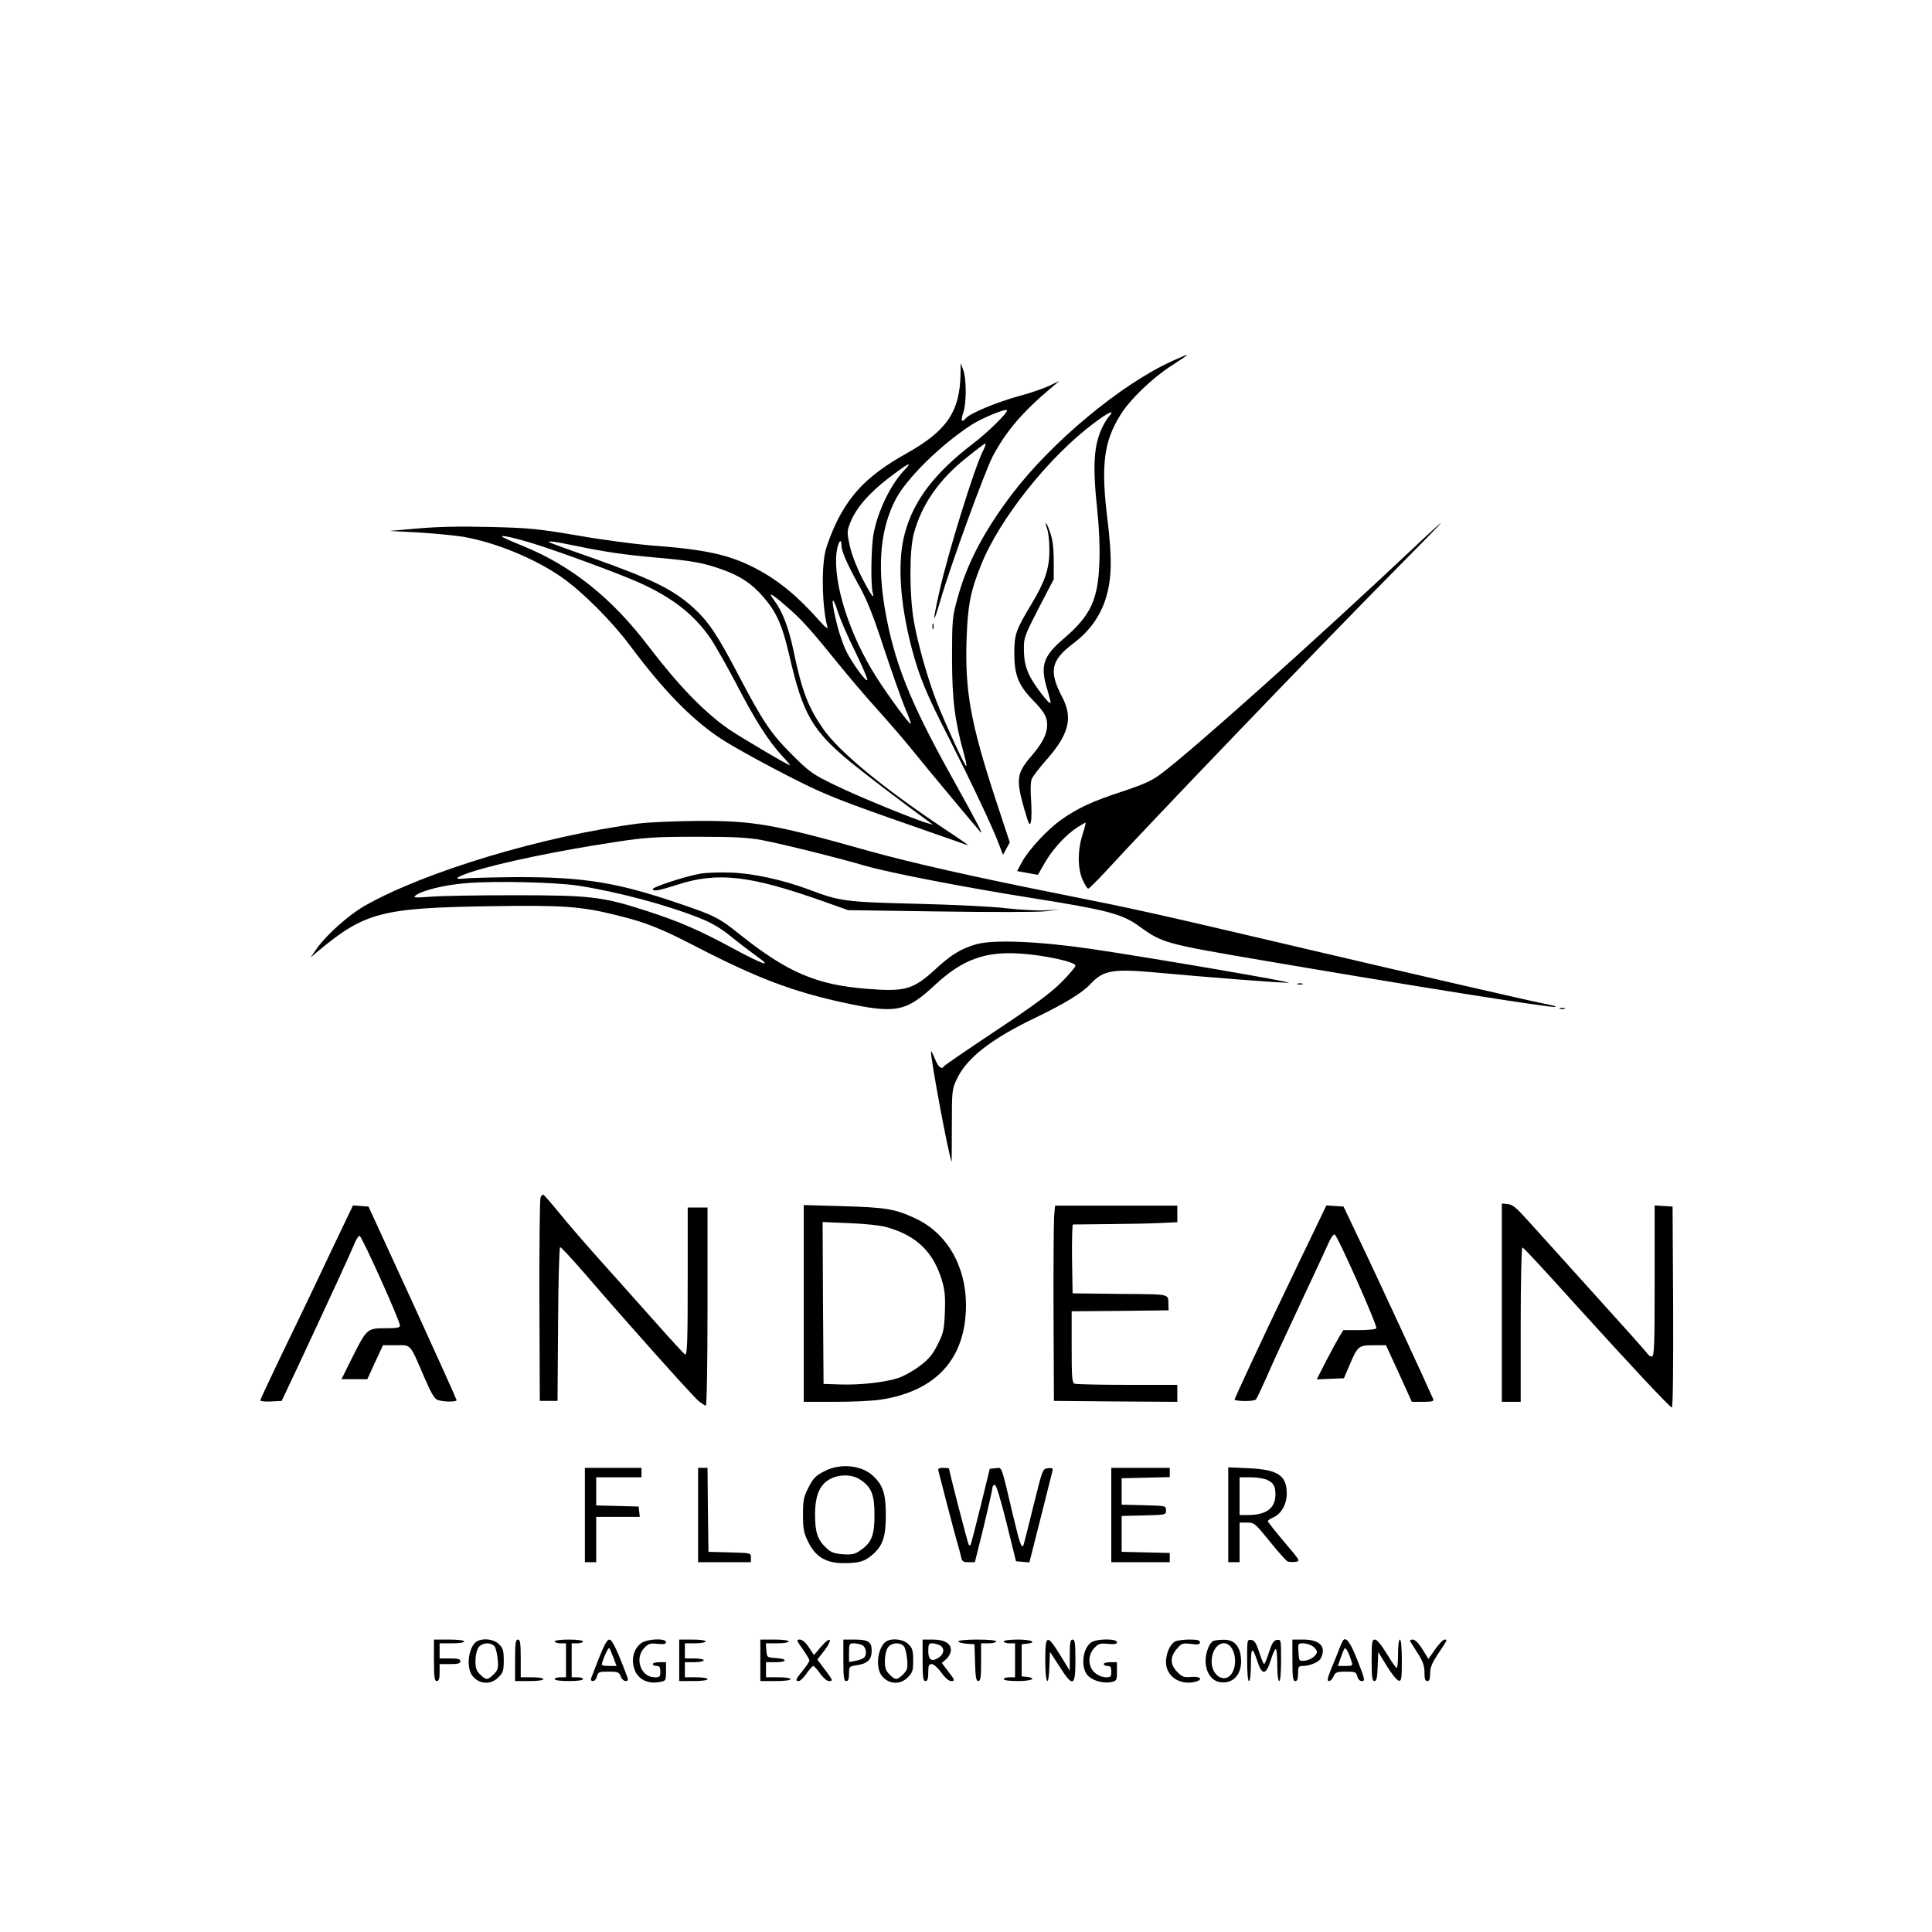
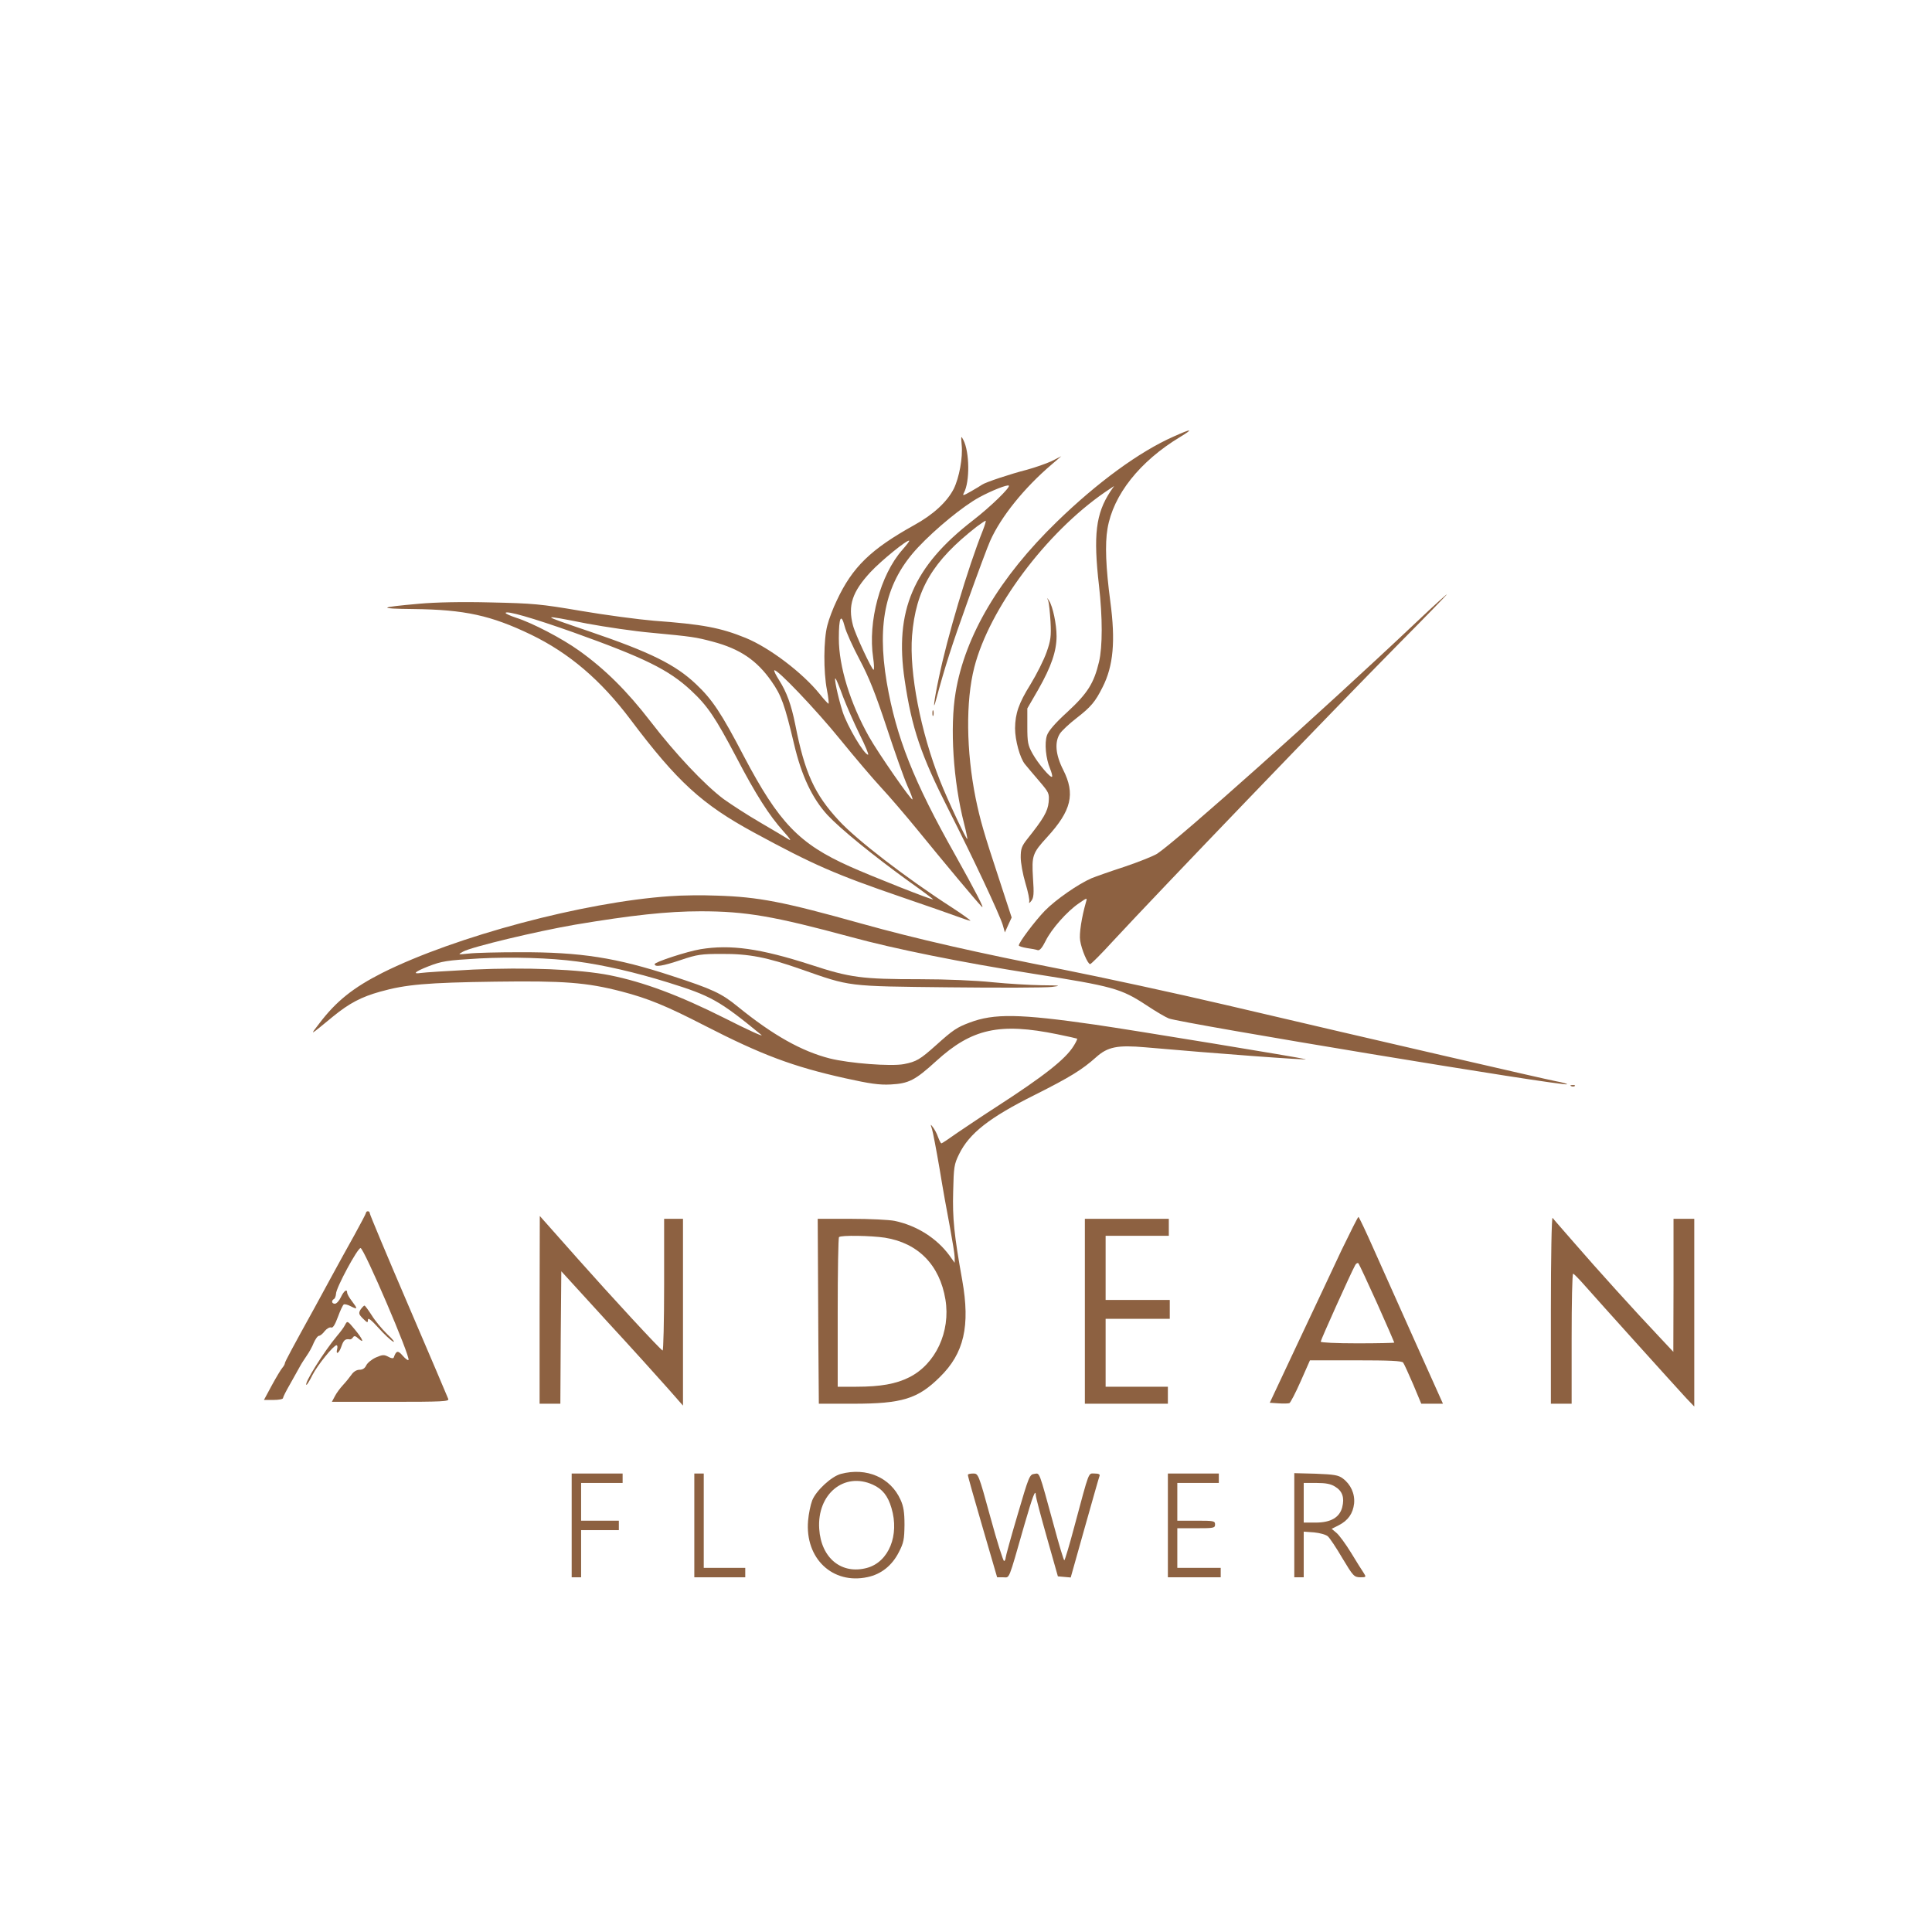
<svg xmlns="http://www.w3.org/2000/svg" version="1.0" width="1024pt" height="1024pt" viewBox="0 0 1024 1024" preserveAspectRatio="xMidYMid meet">
-   <g transform="translate(0,1024) scale(0.1,-0.1)" fill="#000000" stroke="none">
-     <path d="M6214 8327 c-272 -123 -640 -429 -851 -707 -151 -200 -240 -371 -290 -558 -25 -90 -27 -112 -27 -307 0 -219 14 -334 62 -507 11 -38 17 -68 13 -68 -8 0 -114 231 -157 342 -47 121 -98 301 -120 423 -24 137 -25 376 -1 465 41 155 134 289 282 406 47 38 91 71 96 73 6 2 1 -16 -11 -39 -46 -91 -185 -539 -231 -745 -38 -171 -36 -187 6 -45 54 186 234 679 277 762 70 132 158 235 308 361 l45 38 -52 -25 c-29 -14 -103 -40 -165 -56 -113 -31 -258 -91 -279 -117 -22 -26 -28 -13 -14 28 18 51 18 182 0 229 l-13 35 -1 -56 c-3 -200 -72 -302 -286 -422 -193 -108 -292 -205 -370 -362 -24 -49 -51 -119 -60 -155 -23 -100 -17 -302 11 -405 3 -11 -16 4 -43 35 -115 130 -218 215 -339 278 -141 73 -265 100 -564 122 -80 7 -251 29 -380 52 -213 36 -257 40 -466 45 -158 4 -279 1 -380 -8 l-149 -13 150 -8 c83 -5 190 -15 240 -23 172 -30 382 -116 524 -216 109 -76 264 -232 359 -359 178 -239 327 -392 481 -494 70 -46 261 -151 426 -233 134 -67 239 -108 570 -223 154 -54 289 -101 300 -105 31 -13 20 -4 -135 99 -312 210 -529 390 -615 510 -81 116 -114 200 -159 416 -25 122 -60 212 -102 267 -38 50 -17 40 63 -30 84 -72 129 -123 278 -307 60 -74 152 -182 205 -240 52 -58 136 -154 185 -215 101 -125 341 -412 362 -435 17 -17 -17 48 -157 300 -220 396 -302 604 -350 883 -41 241 -22 428 57 580 59 113 241 291 403 396 55 35 178 86 187 77 9 -9 -102 -119 -182 -179 -201 -154 -313 -300 -359 -473 -40 -145 -28 -357 33 -597 40 -156 78 -250 199 -486 116 -229 233 -475 266 -564 l22 -58 18 33 18 33 -77 234 c-130 398 -161 568 -152 841 6 179 20 255 77 396 97 243 360 574 599 752 78 59 114 74 79 35 -9 -10 -24 -34 -33 -53 -48 -95 -55 -204 -29 -447 10 -95 14 -193 11 -273 -7 -199 -46 -282 -188 -404 -111 -94 -127 -145 -88 -271 11 -37 19 -69 17 -71 -9 -8 -91 101 -114 151 -19 42 -26 74 -27 126 -1 69 0 73 78 225 l80 154 0 98 c0 67 -6 113 -19 150 -10 29 -20 51 -22 49 -3 -2 1 -17 7 -33 6 -16 11 -65 11 -109 0 -100 -23 -167 -97 -290 -81 -135 -89 -157 -89 -260 0 -110 22 -166 93 -240 67 -69 81 -94 81 -138 0 -47 -25 -97 -85 -166 -76 -89 -81 -121 -37 -276 25 -87 30 -96 36 -70 4 15 4 67 1 114 -4 50 -3 97 3 111 5 14 40 59 76 100 122 138 144 224 86 335 -72 138 -61 194 59 285 86 65 142 143 172 239 32 103 34 210 9 416 -36 291 -20 416 71 560 49 78 166 191 267 256 109 71 109 72 6 26z m-1421 -579 c-73 -77 -141 -218 -163 -338 -13 -69 -16 -275 -4 -313 12 -42 -14 -4 -60 86 -25 49 -53 122 -62 164 -15 69 -15 77 1 119 29 77 98 158 202 238 104 80 137 97 86 44z m-1963 -390 c153 -48 444 -156 551 -203 182 -81 299 -172 388 -303 23 -35 85 -144 137 -243 99 -191 168 -298 240 -376 24 -25 43 -48 41 -49 -4 -4 -271 154 -327 193 -129 90 -266 232 -423 438 -194 255 -407 426 -665 531 -57 23 -107 45 -110 49 -12 12 69 -6 168 -37z m201 -7 c173 -36 273 -51 444 -66 200 -18 254 -28 357 -65 93 -34 152 -73 212 -142 72 -82 102 -150 140 -314 72 -312 122 -398 330 -568 82 -67 262 -204 406 -309 l25 -18 -25 7 c-62 16 -368 141 -489 200 -126 61 -139 71 -231 162 -115 115 -156 176 -285 422 -110 211 -160 286 -239 358 -109 99 -220 153 -556 272 -113 39 -207 74 -209 76 -9 8 29 4 120 -15z m1429 -1 c0 -31 28 -96 91 -210 45 -80 77 -161 137 -345 44 -132 94 -273 111 -313 18 -41 30 -76 28 -78 -6 -6 -117 145 -180 244 -144 224 -233 503 -213 665 7 53 26 81 26 37z m-15 -365 c11 -33 50 -123 88 -199 37 -77 66 -144 64 -150 -5 -14 -79 87 -111 151 -14 28 -34 85 -45 125 -39 149 -36 199 4 73z" />
-     <path d="M7485 7329 c-533 -501 -1176 -1076 -1336 -1194 -46 -34 -92 -54 -200 -90 -157 -51 -236 -87 -326 -151 -73 -52 -171 -158 -207 -224 l-25 -47 55 -10 55 -10 39 68 c43 73 112 147 172 185 21 13 39 24 42 24 2 0 -5 -28 -16 -62 -27 -85 -27 -181 0 -241 12 -26 25 -47 30 -47 4 0 46 41 93 92 241 263 1108 1166 1513 1576 148 149 268 272 265 272 -2 0 -72 -63 -154 -141z" />
-     <path d="M4942 6920 c0 -14 2 -19 5 -12 2 6 2 18 0 25 -3 6 -5 1 -5 -13z" />
-     <path d="M3384 5875 c-502 -65 -1131 -254 -1451 -436 -85 -49 -200 -151 -253 -225 l-34 -49 39 33 c249 207 337 230 914 239 384 6 483 -1 670 -48 158 -39 230 -68 426 -169 317 -164 510 -237 780 -295 274 -59 327 -48 480 94 145 135 265 179 450 167 128 -8 295 -44 295 -64 0 -8 -35 -49 -78 -92 -57 -56 -148 -123 -344 -253 -147 -98 -270 -182 -273 -187 -13 -21 -31 -8 -49 36 -10 25 -20 44 -21 42 -9 -8 96 -570 109 -585 0 -1 1 85 1 190 0 186 1 194 26 247 52 112 182 213 415 325 156 75 250 132 294 180 67 72 119 81 341 61 268 -25 671 -56 709 -55 39 1 -718 131 -1050 180 -274 40 -517 50 -606 24 -80 -23 -133 -55 -216 -132 -119 -109 -160 -120 -363 -104 -267 21 -421 87 -671 286 -112 90 -136 102 -321 165 -330 113 -507 142 -868 141 -121 -1 -242 -4 -270 -7 -66 -8 -50 7 35 35 150 48 456 112 760 158 165 25 212 28 435 28 199 0 269 -4 345 -18 109 -21 396 -92 550 -137 125 -36 526 -114 875 -169 408 -65 484 -85 575 -152 121 -87 134 -91 645 -178 807 -138 1540 -254 1558 -248 7 2 -6 7 -28 11 -72 13 -689 155 -1290 296 -809 190 -889 208 -1300 290 -453 90 -791 166 -1021 230 -503 142 -610 160 -902 159 -120 -1 -263 -7 -318 -14z m-321 -329 c212 -33 471 -102 648 -173 62 -25 111 -53 170 -102 46 -37 106 -82 132 -101 85 -60 34 -44 -120 39 -188 102 -293 147 -469 204 -232 75 -295 82 -699 82 -192 0 -393 -3 -445 -8 -82 -6 -93 -5 -77 7 35 27 154 56 267 65 155 13 472 5 593 -13z" />
-     <path d="M3710 5609 c-72 -12 -250 -70 -250 -81 0 -14 32 -9 130 23 215 69 385 49 770 -87 l135 -48 485 -7 c267 -4 519 -4 560 1 l75 9 -76 -4 c-41 -2 -134 3 -205 11 -71 9 -286 19 -479 24 -377 9 -403 13 -570 76 -137 51 -293 85 -410 89 -60 2 -135 0 -165 -6z" />
-     <path d="M6878 5023 c6 -2 18 -2 25 0 6 3 1 5 -13 5 -14 0 -19 -2 -12 -5z" />
-     <path d="M8268 4893 c6 -2 18 -2 25 0 6 3 1 5 -13 5 -14 0 -19 -2 -12 -5z" />
-     <path d="M2865 3893 c-4 -10 -7 -256 -6 -548 l2 -530 47 0 47 0 3 408 c1 224 6 407 11 407 5 0 64 -64 132 -142 225 -262 569 -646 600 -672 17 -14 35 -26 40 -26 5 0 9 211 9 525 l0 525 -52 0 -53 0 0 -351 c0 -360 -2 -430 -14 -428 -3 0 -82 86 -176 192 -93 105 -225 252 -291 326 -67 75 -157 179 -199 231 -42 52 -81 96 -85 98 -4 2 -11 -5 -15 -15z" />
-     <path d="M7960 3336 l0 -526 50 0 50 0 0 411 c0 226 4 409 9 407 9 -3 96 -97 301 -324 260 -287 481 -524 491 -524 6 0 8 205 7 533 l-3 532 -47 3 -48 3 0 -400 c0 -344 -2 -401 -15 -401 -7 0 -18 6 -22 14 -4 7 -128 146 -274 307 -146 162 -304 337 -351 389 -69 77 -90 96 -116 98 l-32 3 0 -525z" />
-     <path d="M1824 3753 c-26 -54 -91 -190 -144 -303 -54 -113 -143 -299 -199 -414 -55 -115 -101 -213 -101 -218 0 -5 26 -8 57 -6 l56 3 85 180 c165 353 279 601 298 647 10 27 24 48 30 48 11 0 214 -451 214 -476 0 -11 -17 -14 -78 -14 -96 0 -98 -2 -176 -157 l-56 -113 68 0 69 0 41 90 42 90 70 0 c81 0 70 13 151 -175 37 -85 53 -111 71 -116 35 -10 98 -10 98 0 0 4 -105 237 -233 517 l-234 509 -41 3 -41 3 -47 -98z" />
-     <path d="M4260 3331 l0 -521 166 0 c91 0 198 5 237 11 299 44 457 218 457 503 -1 209 -103 383 -272 460 -107 49 -151 56 -380 63 l-208 6 0 -522z m439 405 c160 -45 251 -133 296 -291 13 -45 16 -83 13 -162 -4 -93 -8 -110 -39 -171 -27 -53 -47 -77 -97 -114 -34 -26 -86 -54 -115 -63 -75 -23 -199 -36 -302 -33 l-90 3 -3 429 -2 429 142 -6 c79 -3 167 -12 197 -21z" />
-     <path d="M5587 3793 c-2 -32 -4 -265 -3 -518 l2 -460 327 -3 327 -2 0 45 0 45 -264 0 c-145 0 -271 3 -280 6 -14 5 -16 32 -16 195 l0 189 257 2 257 3 -1 23 c-3 68 24 61 -255 64 l-253 3 -3 183 c-1 100 1 182 5 182 5 0 91 1 193 2 102 1 224 3 273 6 l87 4 0 44 0 44 -324 0 -324 0 -5 -57z" />
-     <path d="M6959 3703 c-39 -81 -101 -209 -136 -283 -137 -285 -283 -599 -280 -600 30 -9 107 -7 114 3 5 6 31 62 58 122 26 61 106 234 177 385 71 151 139 297 150 323 11 26 26 46 32 44 15 -5 228 -485 221 -497 -3 -6 -44 -10 -91 -10 l-84 0 -20 -32 c-11 -18 -43 -77 -71 -131 l-50 -98 72 3 72 3 30 70 c42 100 48 105 127 105 l66 0 69 -150 68 -150 60 0 c43 0 58 3 54 13 -15 37 -312 680 -388 837 l-88 185 -46 3 -45 3 -71 -148z" />
-     <path d="M4369 2442 c-45 -23 -59 -37 -84 -86 -26 -51 -29 -68 -29 -145 0 -75 4 -95 28 -144 38 -78 94 -112 186 -112 81 0 110 8 150 41 59 50 75 96 75 214 0 113 -15 158 -67 207 -61 58 -176 69 -259 25z m191 -45 c59 -39 75 -79 75 -187 0 -108 -16 -148 -76 -188 -28 -20 -44 -23 -92 -20 -46 4 -63 10 -88 34 -46 43 -59 82 -59 177 0 101 25 159 80 188 49 26 119 25 160 -4z" />
-     <path d="M3100 2210 l0 -250 30 0 30 0 0 120 0 120 116 0 115 0 -3 28 -3 27 -112 3 -113 3 0 74 0 75 120 0 120 0 0 25 0 25 -150 0 -150 0 0 -250z" />
-     <path d="M3700 2210 l0 -250 140 0 140 0 0 25 c0 24 0 24 -112 27 l-113 3 -3 223 -2 222 -25 0 -25 0 0 -250z" />
-     <path d="M4974 2443 c3 -10 23 -90 46 -178 23 -88 47 -180 55 -205 7 -25 16 -57 19 -72 5 -24 11 -28 40 -28 l33 0 47 189 c25 104 46 197 46 205 0 9 6 16 13 16 7 0 30 -74 62 -203 l50 -202 35 -3 36 -3 59 233 c32 128 61 241 63 251 4 15 0 18 -24 15 -28 -3 -28 -4 -76 -197 -26 -106 -50 -201 -53 -210 -10 -22 -20 7 -55 154 -66 279 -58 257 -93 253 l-31 -3 -49 -200 c-27 -110 -51 -202 -53 -204 -2 -2 -6 -2 -9 1 -5 4 -105 392 -105 405 0 1 -14 3 -31 3 -24 0 -29 -4 -25 -17z" />
-     <path d="M5890 2210 l0 -250 155 0 155 0 0 25 0 24 -127 3 -128 3 0 95 0 95 118 3 c117 3 117 3 117 27 0 24 0 24 -117 27 l-118 3 0 70 0 70 128 3 127 3 0 24 0 25 -155 0 -155 0 0 -250z" />
-     <path d="M6510 2211 l0 -251 30 0 30 0 0 105 0 105 40 0 c38 0 42 -4 121 -101 44 -55 87 -103 94 -105 7 -3 26 -4 41 -2 27 3 26 5 -59 105 -48 57 -87 106 -87 110 0 5 13 14 30 21 42 19 70 70 70 126 0 96 -47 127 -202 134 l-108 5 0 -252z m209 184 c32 -16 41 -33 41 -76 0 -73 -48 -109 -147 -109 l-43 0 0 100 0 100 60 0 c34 0 74 -7 89 -15z" />
-     <path d="M2300 1440 c0 -91 3 -110 15 -110 11 0 15 12 15 45 l0 45 55 0 c42 0 55 3 55 15 0 12 -13 15 -55 15 l-55 0 0 40 0 40 65 0 c37 0 65 4 65 10 0 6 -33 10 -80 10 l-80 0 0 -110z" />
-     <path d="M2516 1531 c-36 -40 -43 -132 -13 -172 35 -46 97 -51 138 -10 26 26 29 36 29 91 0 51 -4 65 -25 85 -31 32 -103 35 -129 6z m105 -17 c7 -8 14 -39 17 -69 4 -47 1 -57 -21 -79 -32 -32 -42 -32 -72 -1 -20 19 -25 34 -25 72 0 28 7 58 16 71 18 26 65 30 85 6z" />
-     <path d="M2730 1440 l0 -110 75 0 c43 0 75 4 75 10 0 6 -27 10 -60 10 l-60 0 0 100 c0 82 -3 100 -15 100 -12 0 -15 -19 -15 -110z" />
-     <path d="M2940 1540 c0 -5 14 -10 30 -10 l30 0 0 -90 0 -90 -30 0 c-16 0 -30 -4 -30 -10 0 -6 32 -10 75 -10 43 0 75 4 75 10 0 6 -13 10 -30 10 l-30 0 0 90 0 90 30 0 c17 0 30 5 30 10 0 6 -32 10 -75 10 -43 0 -75 -4 -75 -10z" />
-     <path d="M3177 1458 c-20 -51 -39 -101 -43 -110 -4 -12 -1 -18 9 -18 8 0 18 11 21 25 6 23 11 25 61 25 50 0 56 -3 65 -25 5 -14 17 -25 26 -25 11 0 14 5 10 18 -52 140 -81 202 -96 202 -12 0 -27 -27 -53 -92z m74 -3 l17 -45 -39 0 c-21 0 -39 3 -39 7 0 17 33 93 39 88 3 -3 13 -26 22 -50z" />
-     <path d="M3397 1530 c-37 -29 -51 -79 -37 -129 15 -58 70 -89 136 -76 33 6 34 7 34 55 l0 50 -35 0 c-19 0 -35 -4 -35 -10 0 -5 9 -10 20 -10 16 0 20 -7 20 -30 0 -27 -3 -30 -30 -30 -74 0 -109 102 -54 157 22 22 32 25 70 20 33 -3 44 -1 44 9 0 23 -102 18 -133 -6z" />
-     <path d="M3600 1440 l0 -110 75 0 c43 0 75 4 75 10 0 6 -27 10 -60 10 l-60 0 0 40 0 40 50 0 c28 0 50 5 50 10 0 6 -22 10 -50 10 l-50 0 0 40 0 40 55 0 c30 0 55 5 55 10 0 6 -30 10 -70 10 l-70 0 0 -110z" />
-     <path d="M4030 1440 l0 -110 80 0 c47 0 80 4 80 10 0 6 -28 10 -65 10 l-65 0 0 40 0 40 50 0 c64 0 66 18 3 22 -48 3 -48 3 -51 41 l-3 37 60 0 c34 0 61 4 61 10 0 6 -32 10 -75 10 l-75 0 0 -110z" />
-     <path d="M4254 1500 c20 -28 36 -55 36 -61 0 -6 -16 -30 -35 -53 -38 -47 -42 -56 -21 -56 7 0 26 18 41 40 15 22 31 40 36 40 4 0 20 -18 36 -40 15 -22 36 -40 46 -40 24 0 22 4 -22 62 l-39 52 39 50 c47 63 30 76 -21 16 l-36 -42 -27 41 c-17 26 -35 41 -48 41 -19 0 -18 -4 15 -50z" />
-     <path d="M4470 1440 c0 -91 3 -110 15 -110 11 0 15 11 15 39 0 38 1 39 42 45 57 9 78 30 78 77 0 48 -18 59 -94 59 l-56 0 0 -110z m101 80 c21 -12 26 -52 7 -67 -7 -6 -28 -13 -45 -16 l-33 -6 0 49 c0 47 2 50 26 50 14 0 34 -5 45 -10z" />
-     <path d="M4687 1532 c-38 -42 -45 -132 -14 -173 35 -46 97 -51 138 -10 26 26 29 36 29 91 0 51 -4 65 -25 85 -30 31 -103 35 -128 7z m104 -18 c7 -8 14 -39 17 -69 4 -47 1 -57 -21 -79 -32 -32 -42 -32 -72 -1 -20 19 -25 34 -25 72 0 28 7 58 16 71 18 26 65 30 85 6z" />
-     <path d="M4890 1440 c0 -91 3 -110 15 -110 11 0 15 12 15 45 0 37 3 45 18 45 11 0 33 -20 51 -45 20 -28 40 -45 52 -45 23 0 20 6 -22 60 l-27 36 24 21 c13 12 24 33 24 47 0 36 -35 56 -97 56 l-53 0 0 -110z m91 80 c27 -15 24 -46 -6 -66 -37 -24 -55 -12 -55 36 0 34 3 40 21 40 11 0 29 -5 40 -10z" />
-     <path d="M5080 1541 c0 -6 19 -11 43 -13 l42 -3 3 -97 c2 -78 6 -98 17 -98 12 0 15 19 15 100 l0 100 40 0 c22 0 40 5 40 10 0 6 -40 10 -100 10 -56 0 -100 -4 -100 -9z" />
-     <path d="M5320 1540 c0 -5 14 -10 30 -10 l30 0 0 -90 0 -90 -30 0 c-16 0 -30 -4 -30 -10 0 -6 32 -10 75 -10 72 0 105 15 48 22 l-28 3 0 85 0 85 28 3 c57 7 24 22 -48 22 -43 0 -75 -4 -75 -10z" />
-     <path d="M5540 1440 c0 -126 18 -152 22 -32 l3 77 50 -77 c72 -113 85 -108 85 32 0 91 -3 110 -15 110 -12 0 -15 -16 -15 -82 l0 -83 -51 83 c-70 113 -79 109 -79 -28z" />
-     <path d="M5784 1535 c-47 -32 -57 -133 -19 -175 24 -27 80 -43 121 -36 33 7 34 8 34 56 l0 50 -35 0 c-19 0 -35 -4 -35 -10 0 -5 9 -10 20 -10 16 0 20 -7 20 -30 0 -27 -3 -30 -29 -30 -17 0 -42 10 -58 24 -37 32 -39 93 -3 131 22 24 31 26 73 22 35 -3 47 -1 47 9 0 20 -109 19 -136 -1z" />
-     <path d="M6227 1539 c-26 -15 -47 -63 -47 -109 0 -71 67 -120 145 -106 53 10 45 32 -10 28 -39 -4 -49 0 -75 26 -38 39 -40 79 -3 122 25 30 30 32 75 27 38 -5 48 -3 48 8 0 12 -14 15 -57 15 -32 0 -66 -5 -76 -11z" />
-     <path d="M6432 1543 c-21 -8 -42 -60 -42 -105 0 -60 30 -105 73 -113 74 -14 124 44 114 131 -7 63 -38 94 -91 93 -23 0 -47 -3 -54 -6z m90 -30 c23 -27 31 -78 18 -119 -31 -92 -130 -43 -117 58 9 69 63 101 99 61z" />
-     <path d="M6610 1441 c0 -67 4 -111 10 -111 6 0 10 36 10 87 0 95 8 98 35 16 24 -74 46 -72 70 7 10 33 22 60 27 60 4 0 8 -38 8 -85 0 -50 4 -85 10 -85 6 0 10 44 10 111 0 108 0 110 -22 107 -17 -2 -26 -16 -42 -65 -11 -35 -23 -63 -26 -63 -3 0 -15 28 -26 63 -16 49 -25 63 -42 65 -22 3 -22 1 -22 -107z" />
-     <path d="M6850 1440 c0 -91 3 -110 15 -110 11 0 15 11 15 40 0 35 3 40 24 40 37 0 86 20 96 40 32 61 -4 100 -92 100 l-58 0 0 -110z m108 74 c12 -8 22 -21 22 -28 0 -20 -32 -44 -65 -48 -29 -3 -30 -2 -33 45 -3 46 -2 47 25 47 16 0 39 -7 51 -16z" />
-     <path d="M7117 1543 c-3 -5 -15 -31 -25 -59 -11 -27 -29 -73 -41 -101 -16 -40 -17 -53 -7 -53 7 0 18 11 24 25 10 22 18 25 66 25 49 0 54 -2 60 -25 4 -16 13 -25 25 -25 17 0 15 10 -23 107 -39 100 -63 132 -79 106z m47 -111 c7 -20 4 -22 -33 -22 l-40 0 14 41 c8 22 17 45 21 51 6 10 22 -19 38 -70z" />
-     <path d="M7270 1440 c0 -90 3 -110 15 -110 11 0 15 18 17 77 l3 77 46 -75 c25 -41 53 -75 62 -77 15 -3 17 9 17 107 0 67 -4 111 -10 111 -6 0 -10 -32 -10 -75 0 -41 -3 -75 -7 -75 -5 0 -28 34 -53 75 -28 46 -52 75 -62 75 -16 0 -18 -12 -18 -110z" />
-     <path d="M7476 1538 c4 -7 23 -36 41 -65 25 -39 33 -63 33 -98 0 -33 4 -45 15 -45 11 0 15 11 15 41 0 30 10 54 38 97 54 81 55 82 39 82 -8 0 -30 -23 -50 -51 l-36 -52 -32 52 c-20 32 -39 51 -51 51 -13 0 -17 -4 -12 -12z" />
+   <g transform="translate(0,1024) scale(0.1,-0.1)" fill="#8d6141" stroke="none">
+     <path d="M6220 7926 c-181 -80 -404 -243 -618 -451 -303 -294 -487 -603 -537 -905 -31 -184 -13 -470 45 -696 11 -42 18 -79 17 -81 -5 -5 -104 206 -144 307 -104 262 -164 575 -149 770 20 246 109 396 342 578 23 17 45 32 48 32 3 0 -4 -24 -15 -52 -78 -195 -189 -566 -233 -781 -26 -122 -33 -186 -15 -117 49 181 82 284 167 521 54 151 108 296 120 322 57 128 181 282 327 406 l50 43 -51 -26 c-28 -13 -88 -34 -132 -46 -83 -21 -219 -66 -237 -79 -5 -4 -32 -20 -58 -35 -42 -24 -47 -25 -38 -8 32 59 30 217 -3 280 -12 24 -13 22 -9 -25 7 -68 -13 -175 -42 -234 -36 -70 -109 -137 -211 -193 -228 -127 -326 -221 -409 -399 -19 -39 -42 -99 -50 -132 -20 -75 -21 -245 -2 -342 8 -40 11 -73 8 -73 -3 1 -24 23 -46 51 -91 113 -266 246 -393 298 -133 54 -227 72 -487 91 -82 7 -256 30 -385 52 -217 37 -254 40 -478 45 -154 4 -293 1 -381 -7 -215 -19 -223 -26 -31 -28 274 -3 413 -34 625 -136 202 -98 369 -240 527 -450 248 -330 379 -449 653 -598 317 -172 431 -222 787 -344 123 -42 252 -87 287 -100 35 -13 68 -24 74 -24 5 0 -39 32 -99 71 -242 156 -503 357 -597 459 -130 140 -182 254 -232 510 -21 104 -45 171 -85 234 -17 27 -29 50 -26 53 11 12 221 -208 349 -366 78 -96 176 -211 217 -255 42 -45 127 -144 190 -221 145 -178 317 -384 343 -410 20 -21 -32 80 -141 275 -219 388 -312 622 -362 913 -54 320 -4 535 166 716 93 99 238 218 324 265 66 36 150 69 157 62 9 -9 -98 -113 -190 -184 -317 -245 -417 -479 -362 -847 38 -256 86 -397 232 -685 127 -250 270 -554 288 -613 l11 -39 18 40 18 39 -65 199 c-84 254 -102 318 -126 434 -50 249 -53 514 -7 693 80 312 380 713 692 928 l49 33 -20 -29 c-77 -118 -91 -230 -60 -500 19 -167 19 -323 0 -403 -27 -113 -60 -166 -167 -265 -66 -60 -101 -101 -109 -125 -14 -41 -6 -123 17 -177 8 -20 13 -39 10 -42 -8 -8 -74 70 -103 122 -25 45 -28 60 -28 145 l0 95 59 102 c68 120 96 202 96 281 0 64 -20 157 -39 187 -13 20 -13 20 -5 0 4 -11 9 -61 12 -110 4 -78 1 -100 -21 -162 -14 -40 -52 -116 -85 -170 -63 -101 -81 -155 -82 -233 0 -63 26 -159 53 -191 12 -15 46 -55 76 -90 51 -60 53 -64 49 -111 -5 -49 -27 -87 -114 -196 -29 -37 -34 -51 -34 -96 0 -29 11 -90 25 -137 14 -46 23 -90 20 -99 -3 -9 2 -7 11 5 13 17 15 37 9 122 -7 118 -3 131 75 216 129 141 150 229 85 357 -41 81 -46 147 -17 192 10 15 49 52 88 82 76 59 99 86 138 164 57 112 69 244 41 453 -24 181 -29 306 -15 387 30 179 171 357 385 486 74 45 63 46 -35 2z m-1438 -601 c-116 -132 -183 -379 -154 -572 5 -35 6 -63 2 -63 -9 0 -97 188 -109 235 -28 106 -4 178 93 283 57 61 196 174 205 166 2 -2 -15 -24 -37 -49z m-1742 -437 c377 -135 505 -198 623 -308 88 -82 128 -142 240 -354 102 -196 175 -310 250 -393 37 -41 44 -53 24 -40 -16 10 -83 50 -150 89 -67 39 -153 95 -192 123 -102 77 -254 238 -387 411 -125 162 -241 277 -378 375 -92 66 -250 148 -335 175 -30 10 -55 21 -55 25 0 15 143 -26 360 -103z m71 47 c97 -18 252 -41 345 -49 212 -20 232 -23 322 -47 143 -38 233 -98 311 -210 52 -74 70 -123 120 -334 39 -166 96 -287 177 -375 67 -72 241 -214 432 -352 72 -51 129 -94 128 -95 -4 -5 -330 124 -443 175 -268 120 -375 232 -560 583 -120 230 -168 302 -254 383 -110 104 -241 169 -570 281 -262 89 -262 90 -8 40z m1445 -191 c50 -94 84 -180 144 -361 43 -131 92 -269 109 -307 17 -38 30 -71 27 -73 -6 -7 -181 245 -230 332 -100 178 -160 373 -160 521 0 112 12 137 31 64 7 -29 43 -108 79 -176z m-87 -199 c19 -49 58 -138 87 -197 30 -60 50 -108 45 -108 -21 0 -111 153 -135 228 -26 82 -48 189 -37 175 4 -4 22 -48 40 -98z" />
+     <path d="M7514 6949 c-514 -486 -1265 -1156 -1381 -1234 -21 -13 -99 -44 -173 -69 -74 -24 -153 -52 -175 -61 -71 -31 -189 -113 -247 -172 -53 -55 -138 -168 -138 -184 0 -4 19 -10 43 -14 23 -3 49 -8 57 -11 11 -3 24 13 42 49 31 63 113 156 176 199 45 31 45 31 38 7 -23 -80 -37 -169 -31 -204 7 -47 40 -125 53 -125 5 0 60 55 122 123 254 274 1148 1204 1514 1575 143 144 257 262 255 262 -3 0 -73 -63 -155 -141z" />
+     <path d="M4942 6460 c0 -14 2 -19 5 -12 2 6 2 18 0 25 -3 6 -5 1 -5 -13z" />
+     <path d="M3550 5490 c-455 -31 -1137 -213 -1523 -406 -154 -78 -245 -150 -335 -269 -51 -66 -55 -68 74 38 86 70 149 103 249 131 135 38 247 48 610 53 364 5 484 -4 669 -52 142 -37 239 -77 441 -181 300 -154 466 -217 745 -279 131 -29 180 -36 240 -33 97 5 130 22 243 125 188 171 335 204 642 141 55 -11 102 -22 104 -23 2 -2 -6 -19 -18 -38 -43 -70 -154 -158 -409 -323 -67 -43 -159 -105 -205 -136 -45 -32 -84 -58 -87 -58 -4 0 -11 15 -18 33 -6 18 -19 42 -27 52 -14 19 -14 18 -5 -10 5 -16 23 -111 40 -210 16 -99 41 -238 55 -310 13 -71 25 -143 25 -159 l0 -29 -28 39 c-67 91 -172 158 -290 183 -29 6 -133 11 -231 11 l-177 0 2 -362 c1 -200 2 -420 3 -490 l1 -128 183 0 c258 0 342 26 458 141 129 126 162 271 119 514 -43 239 -52 328 -48 470 3 129 5 144 31 197 54 111 161 195 402 315 187 94 250 133 324 199 62 56 114 66 262 53 360 -32 872 -70 849 -63 -32 9 -915 154 -1115 183 -402 58 -537 60 -666 11 -67 -25 -88 -39 -178 -120 -85 -76 -104 -87 -170 -100 -69 -13 -289 4 -393 30 -149 38 -301 123 -488 275 -87 71 -133 92 -350 163 -293 96 -482 126 -805 125 -115 0 -237 -3 -270 -7 -59 -6 -60 -6 -31 10 44 25 391 108 594 143 298 50 490 71 666 71 239 0 388 -26 795 -136 234 -64 588 -135 961 -194 431 -68 471 -79 608 -169 48 -32 101 -63 117 -69 63 -25 2099 -362 2111 -349 3 2 -24 10 -58 16 -67 13 -952 217 -1753 405 -269 63 -654 146 -855 186 -460 90 -781 163 -1075 245 -415 116 -544 141 -765 148 -74 3 -187 2 -250 -3z m-492 -346 c143 -19 311 -58 482 -111 228 -71 272 -95 495 -278 17 -14 -71 26 -195 89 -241 121 -429 191 -608 227 -161 32 -446 43 -725 30 -133 -7 -258 -15 -277 -18 -47 -7 -29 8 40 35 72 28 98 32 270 42 173 9 377 3 518 -16z m1632 -1464 c176 -28 291 -145 321 -328 28 -170 -52 -342 -192 -412 -69 -35 -152 -50 -281 -50 l-98 0 0 393 c0 217 3 397 7 400 10 11 170 8 243 -3z" />
+     <path d="M3713 5209 c-72 -12 -243 -68 -243 -79 0 -17 41 -11 139 22 86 29 108 32 216 32 145 1 241 -18 420 -81 266 -93 238 -90 785 -96 267 -3 512 -2 545 2 53 7 46 8 -55 9 -63 1 -180 8 -260 16 -87 9 -241 16 -385 16 -307 0 -369 8 -579 77 -267 86 -424 108 -583 82z" />
+     <path d="M8328 4483 c7 -3 16 -2 19 1 4 3 -2 6 -13 5 -11 0 -14 -3 -6 -6z" />
+     <path d="M1940 3812 c0 -4 -28 -57 -61 -117 -34 -61 -90 -162 -124 -225 -34 -63 -73 -135 -87 -160 -115 -208 -158 -288 -158 -295 0 -5 -6 -16 -13 -24 -8 -9 -33 -51 -56 -93 l-42 -78 51 0 c27 0 50 4 50 10 0 5 17 39 38 75 20 36 44 78 52 93 8 15 25 41 36 57 12 17 29 47 37 68 9 20 21 37 28 37 6 0 20 11 30 25 11 13 26 22 34 19 9 -4 20 13 36 56 12 33 26 63 31 66 4 3 22 -1 38 -10 36 -18 37 -14 5 28 -14 18 -25 38 -25 44 0 23 -17 11 -33 -23 -9 -19 -23 -35 -32 -35 -17 0 -20 16 -5 25 6 3 10 16 11 28 0 31 114 242 130 242 18 0 267 -581 254 -593 -3 -4 -17 7 -31 23 -25 29 -34 27 -47 -10 -2 -6 -14 -5 -29 4 -23 12 -31 11 -66 -4 -22 -10 -45 -29 -51 -42 -7 -15 -19 -23 -35 -23 -16 0 -32 -10 -43 -26 -10 -14 -30 -39 -45 -55 -15 -16 -35 -43 -43 -59 l-16 -30 312 0 c276 0 310 2 305 15 -3 9 -98 231 -211 495 -113 263 -205 483 -205 489 0 6 -4 11 -10 11 -5 0 -10 -3 -10 -8z" />
+     <path d="M2860 3298 l0 -498 55 0 55 0 2 351 3 351 241 -264 c133 -144 278 -305 323 -356 l81 -92 0 495 0 495 -50 0 -50 0 0 -351 c0 -193 -4 -349 -8 -347 -12 4 -281 296 -446 482 -78 88 -156 176 -173 195 l-32 36 -1 -497z" />
+     <path d="M7110 3613 c-46 -98 -150 -320 -232 -493 l-148 -315 46 -3 c26 -2 52 -1 58 1 6 3 33 55 60 116 l49 111 242 0 c182 0 245 -3 252 -12 5 -7 29 -59 53 -115 l43 -103 58 0 57 0 -145 323 c-79 177 -179 400 -221 494 -42 95 -79 173 -82 173 -3 0 -43 -80 -90 -177z m189 -281 c50 -112 91 -206 91 -208 0 -2 -88 -4 -195 -4 -114 0 -195 4 -195 9 0 9 158 360 182 404 5 11 14 15 18 11 4 -5 49 -101 99 -212z" />
+     <path d="M8220 3297 l0 -497 55 0 55 0 0 345 c0 190 3 345 8 344 4 0 32 -29 62 -63 64 -73 475 -529 537 -596 l43 -45 0 498 0 497 -55 0 -55 0 0 -352 -1 -353 -75 80 c-127 134 -334 363 -448 495 -60 69 -113 129 -117 135 -5 5 -9 -209 -9 -488z" />
+     <path d="M5750 3290 l0 -490 220 0 220 0 0 45 0 45 -165 0 -165 0 0 180 0 180 170 0 170 0 0 50 0 50 -170 0 -170 0 0 170 0 170 168 0 167 0 0 45 0 45 -222 0 -223 0 0 -490z" />
+     <path d="M1911 3299 c-11 -19 -10 -25 13 -48 23 -23 26 -23 26 -7 0 14 16 2 56 -42 31 -35 66 -67 78 -73 11 -5 -2 12 -31 39 -28 27 -66 73 -83 101 -18 28 -35 51 -38 51 -4 0 -13 -10 -21 -21z" />
+     <path d="M1829 3218 c-6 -13 -26 -39 -43 -59 -68 -81 -180 -259 -161 -259 2 0 17 23 31 52 27 53 112 158 128 158 4 0 6 -9 3 -20 -9 -35 11 -22 23 15 11 32 20 40 44 36 5 -1 13 4 17 11 6 9 13 8 28 -6 35 -31 24 -4 -18 47 -39 47 -40 48 -52 25z" />
+     <path d="M4457 2428 c-50 -13 -131 -88 -152 -140 -9 -23 -19 -72 -22 -108 -17 -200 130 -339 315 -299 72 15 130 61 166 132 26 50 29 68 30 145 0 67 -5 98 -21 133 -53 118 -180 173 -316 137z m169 -57 c51 -23 80 -59 99 -124 43 -144 -14 -285 -129 -317 -135 -37 -244 51 -254 207 -12 184 132 303 284 234z" />
+     <path d="M3030 2155 l0 -275 25 0 25 0 0 125 0 125 100 0 100 0 0 25 0 25 -100 0 -100 0 0 100 0 100 110 0 110 0 0 25 0 25 -135 0 -135 0 0 -275z" />
+     <path d="M3680 2155 l0 -275 135 0 135 0 0 25 0 25 -110 0 -110 0 0 250 0 250 -25 0 -25 0 0 -275z" />
+     <path d="M5130 2423 c-1 -5 34 -128 77 -275 l78 -268 32 0 c36 0 25 -27 113 280 44 152 59 191 60 155 0 -11 27 -112 59 -225 l58 -205 34 -3 34 -3 74 263 c41 145 76 269 79 276 3 8 -6 12 -26 12 -35 0 -26 23 -108 -282 -26 -98 -50 -178 -53 -178 -3 0 -28 82 -55 183 -82 299 -74 279 -104 275 -25 -3 -29 -13 -89 -218 -35 -118 -63 -220 -63 -227 0 -6 -3 -14 -8 -17 -4 -2 -37 101 -72 230 -64 234 -65 234 -92 234 -16 0 -28 -3 -28 -7z" />
+     <path d="M6190 2155 l0 -275 140 0 140 0 0 25 0 25 -115 0 -115 0 0 105 0 105 100 0 c93 0 100 1 100 20 0 19 -7 20 -100 20 l-100 0 0 100 0 100 110 0 110 0 0 25 0 25 -135 0 -135 0 0 -275z" />
+     <path d="M6860 2156 l0 -276 25 0 25 0 0 121 0 121 55 -4 c31 -3 63 -12 73 -21 10 -9 45 -61 77 -116 57 -95 62 -100 94 -101 32 0 33 1 19 23 -8 12 -39 60 -67 107 -29 47 -64 95 -78 106 l-25 21 38 19 c49 25 75 62 81 115 5 52 -18 102 -60 133 -24 18 -46 21 -143 25 l-114 3 0 -276z m217 204 c38 -23 50 -58 37 -109 -14 -54 -61 -81 -140 -81 l-64 0 0 105 0 105 68 0 c49 0 76 -5 99 -20z" />
  </g>
</svg>
